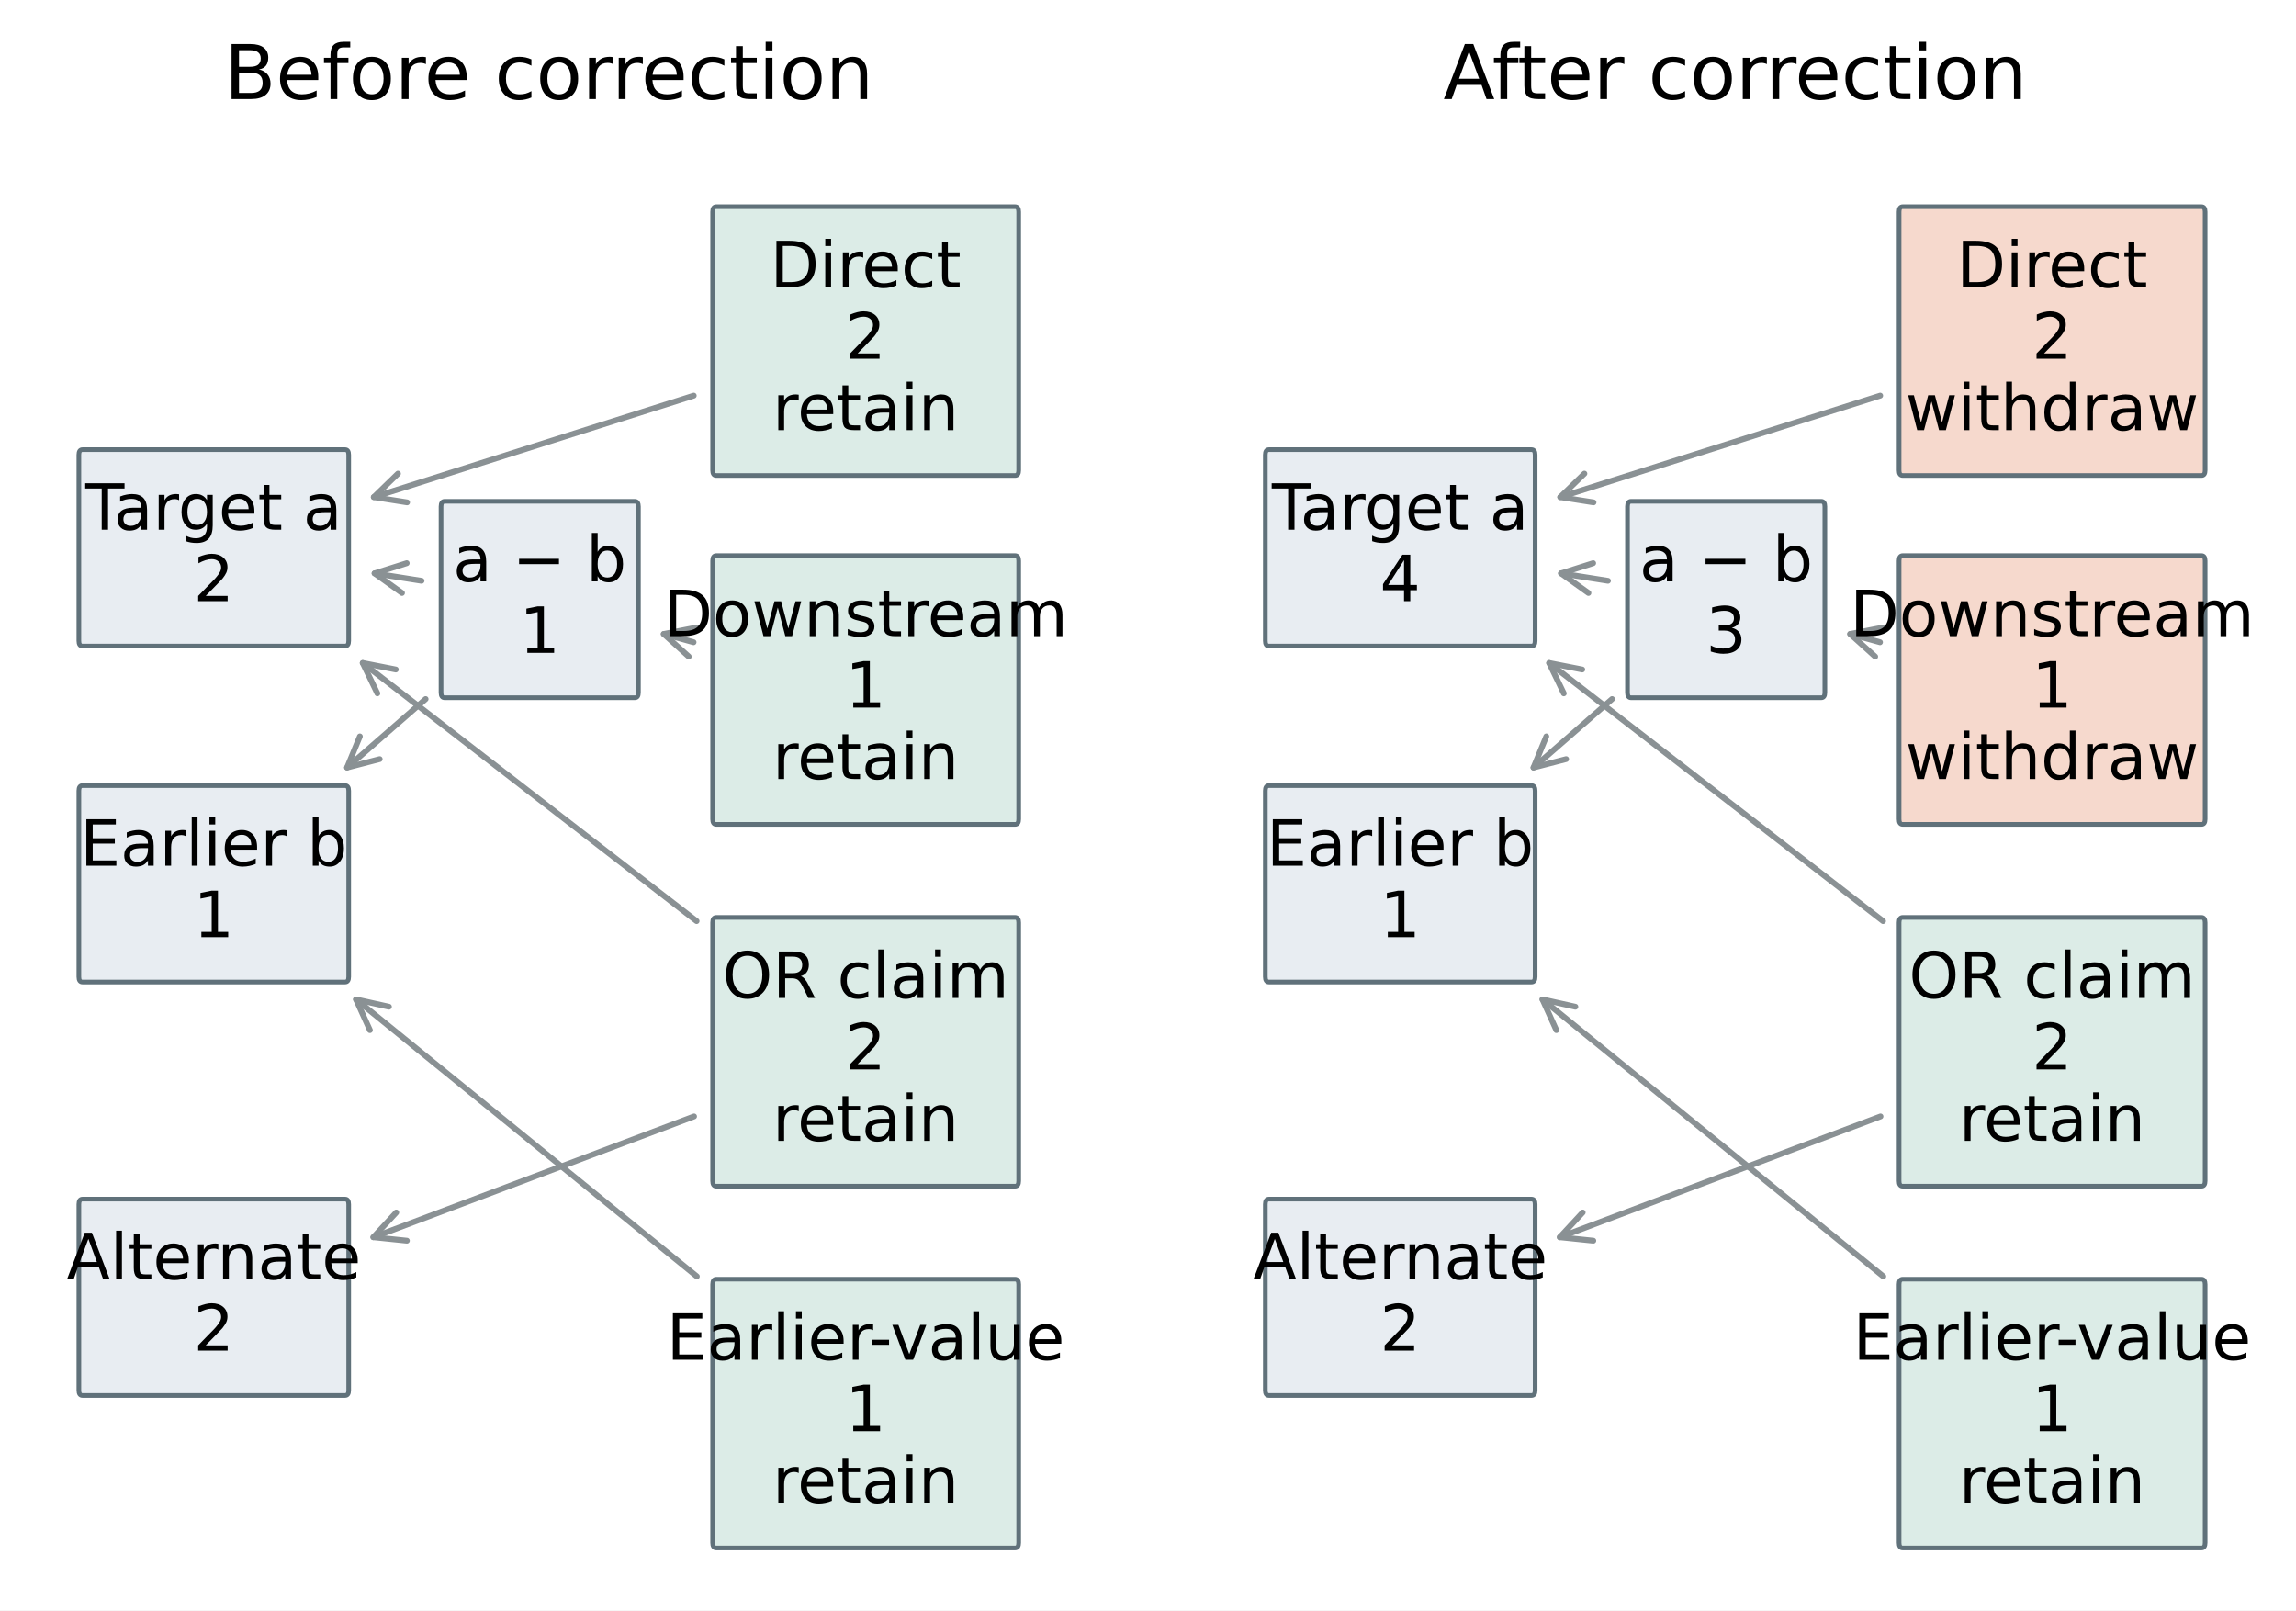
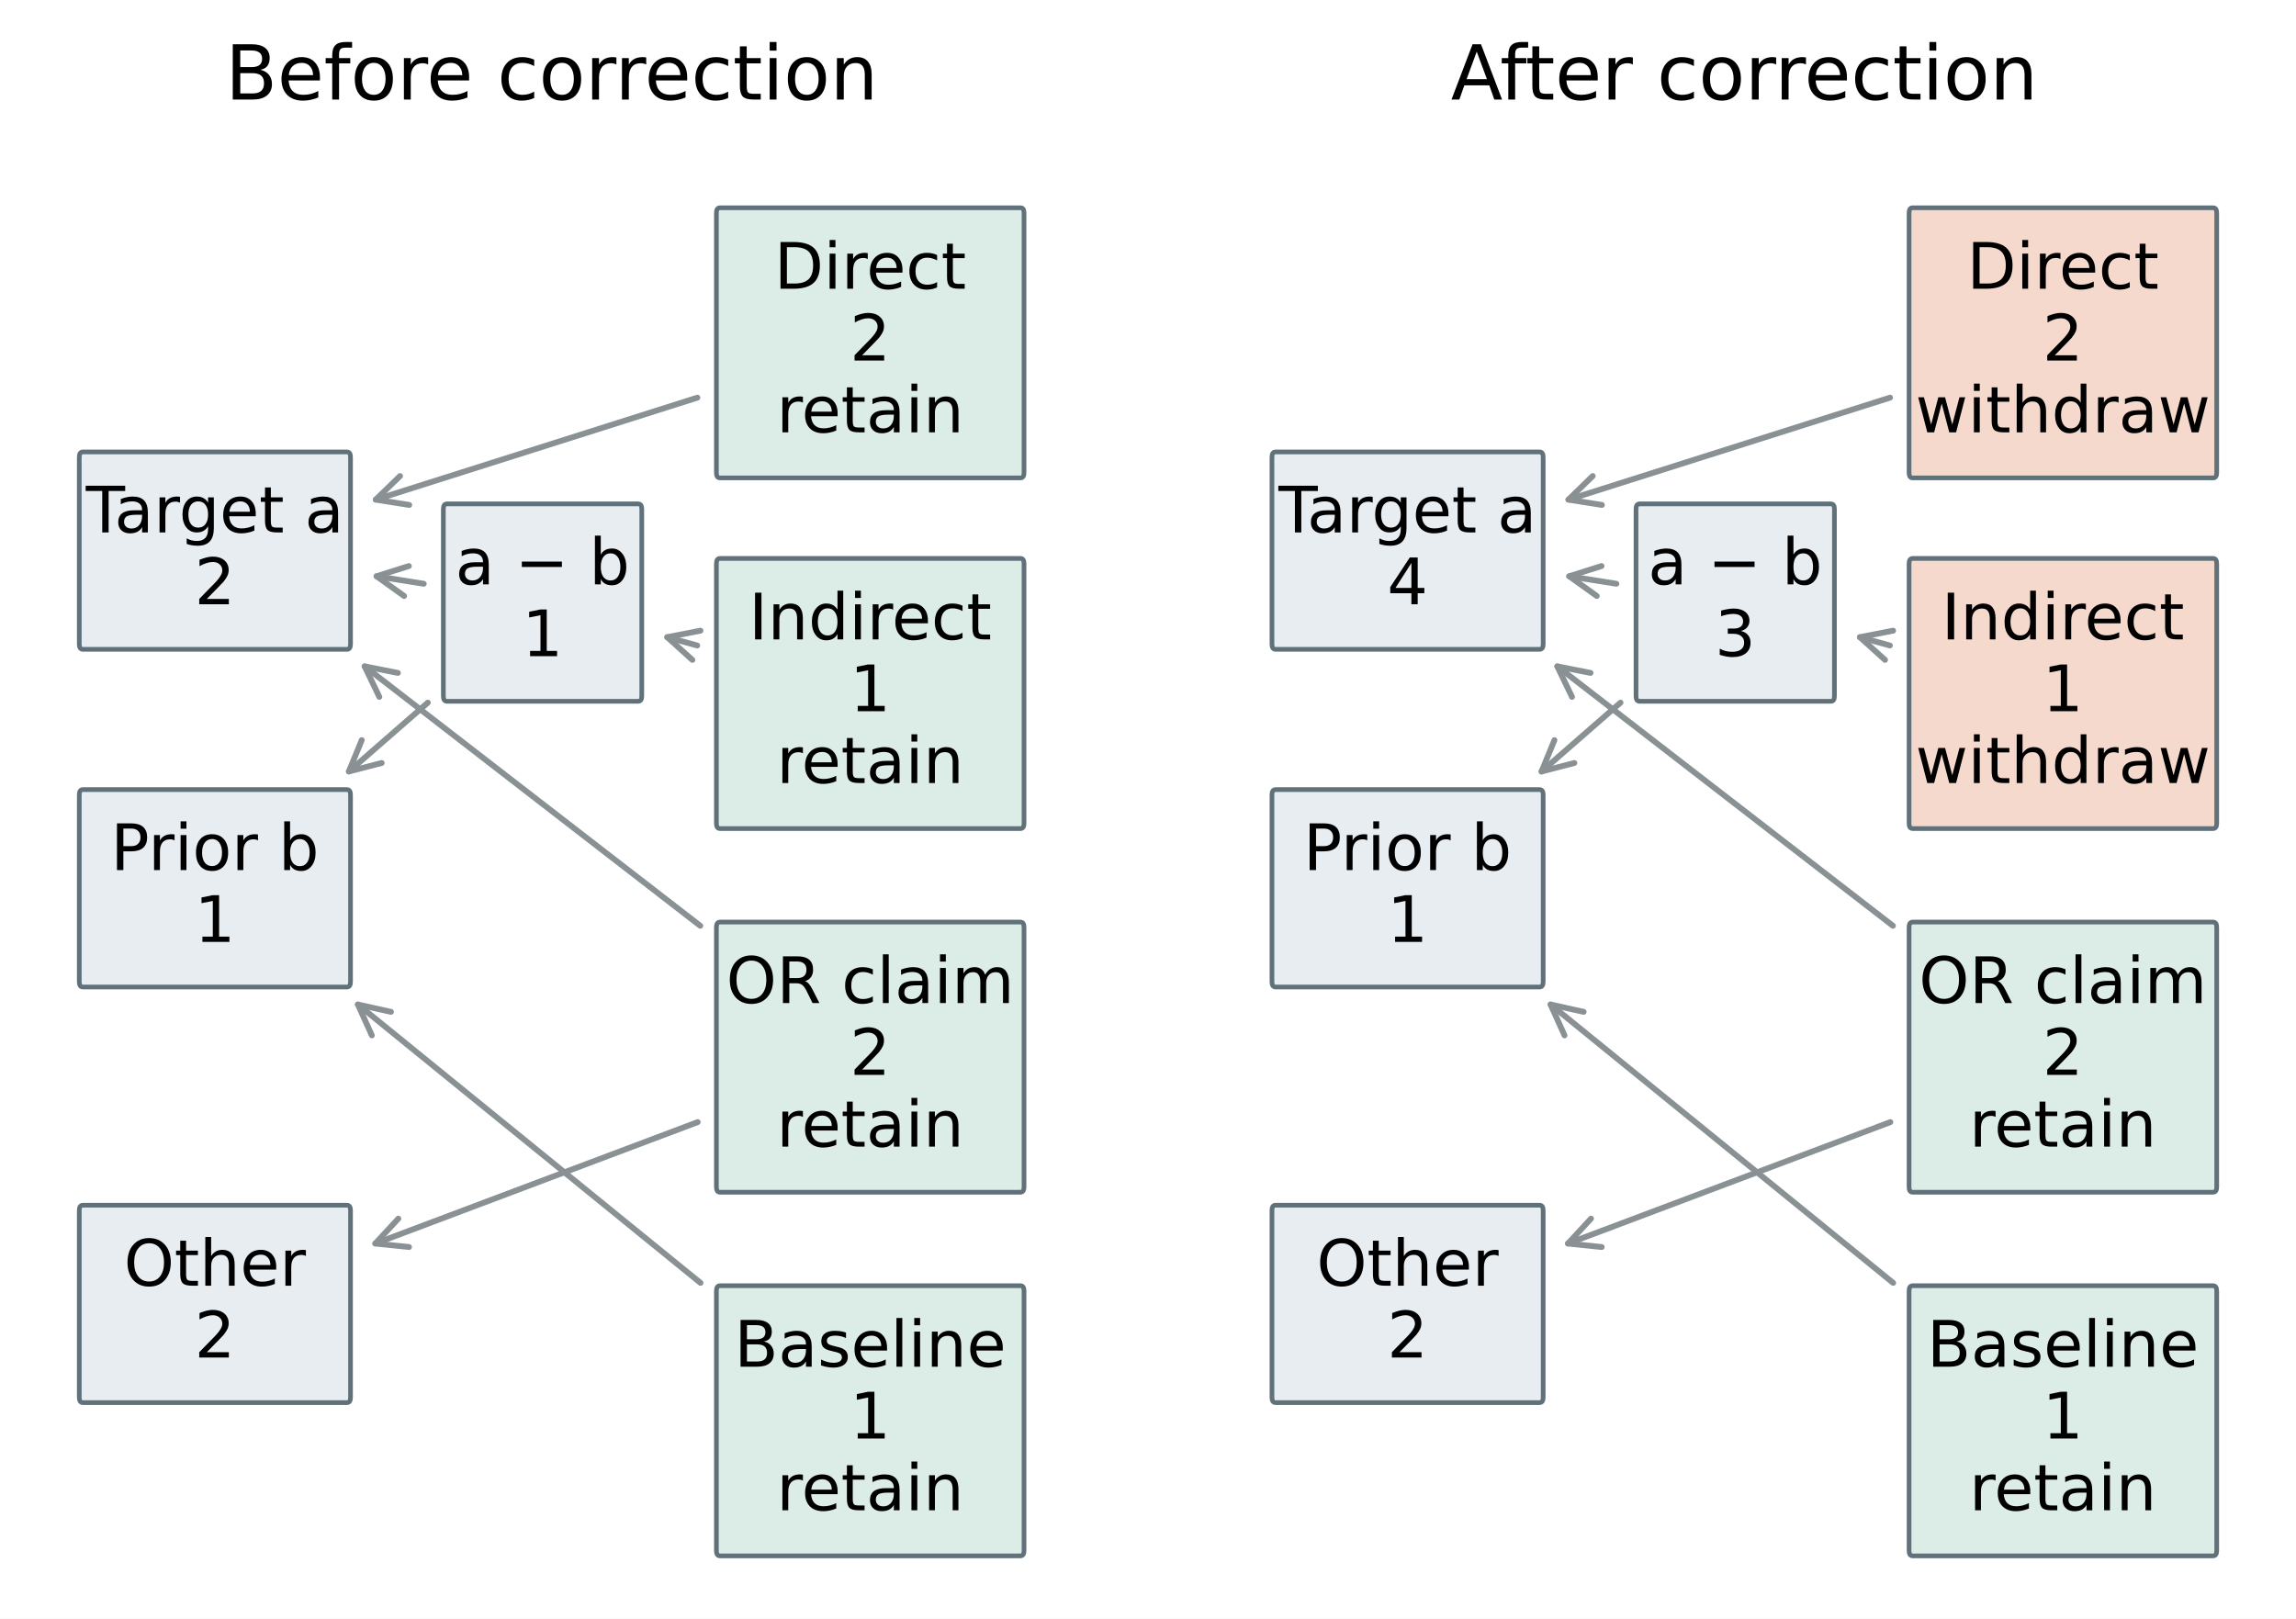
- <svg xmlns="http://www.w3.org/2000/svg" width="395.909pt" height="277.67pt" viewBox="0 0 395.909 277.67" version="1.1">
+ <svg xmlns="http://www.w3.org/2000/svg" width="393.84pt" height="277.67pt" viewBox="0 0 393.84 277.67" version="1.1">
  <defs>
    <style type="text/css">*{stroke-linejoin: round; stroke-linecap: butt}</style>
  </defs>
  <g id="figure_1">
    <g id="patch_1">
-       <path d="M 0 277.67  L 395.909 277.67  L 395.909 0  L 0 0  z " style="fill: #ffffff" />
+       <path d="M 0 277.67  L 393.84 277.67  L 393.84 0  L 0 0  z " style="fill: #ffffff" />
    </g>
    <g id="axes_1">
      <g id="patch_2">
-         <path d="M 72.685 100.141  Q 68.084 99.411 64.588 98.857  " clip-path="url(#p85a21ebcd2)" style="fill: none; stroke: #8a9194; stroke-linecap: round" />
-         <path d="M 69.317 102.239  L 64.588 98.857  L 70.131 97.103  " clip-path="url(#p85a21ebcd2)" style="fill: none; stroke: #8a9194; stroke-linecap: round" />
+         <path d="M 72.685 100.141  Q 68.084 99.411 64.588 98.857  " clip-path="url(#p0e9fbb65fc)" style="fill: none; stroke: #8a9194; stroke-linecap: round" />
+         <path d="M 69.317 102.239  L 64.588 98.857  L 70.131 97.103  " clip-path="url(#p0e9fbb65fc)" style="fill: none; stroke: #8a9194; stroke-linecap: round" />
      </g>
      <g id="patch_3">
-         <path d="M 73.391 120.533  Q 66.196 126.807 59.843 132.348  " clip-path="url(#p85a21ebcd2)" style="fill: none; stroke: #8a9194; stroke-linecap: round" />
-         <path d="M 65.471 130.889  L 59.843 132.348  L 62.053 126.97  " clip-path="url(#p85a21ebcd2)" style="fill: none; stroke: #8a9194; stroke-linecap: round" />
+         <path d="M 73.391 120.533  Q 66.196 126.807 59.843 132.348  " clip-path="url(#p0e9fbb65fc)" style="fill: none; stroke: #8a9194; stroke-linecap: round" />
+         <path d="M 65.471 130.889  L 59.843 132.348  L 62.053 126.97  " clip-path="url(#p0e9fbb65fc)" style="fill: none; stroke: #8a9194; stroke-linecap: round" />
      </g>
      <g id="patch_4">
-         <path d="M 119.627 68.214  Q 91.506 77.132 64.451 85.712  " clip-path="url(#p85a21ebcd2)" style="fill: none; stroke: #8a9194; stroke-linecap: round" />
-         <path d="M 70.194 86.619  L 64.451 85.712  L 68.622 81.662  " clip-path="url(#p85a21ebcd2)" style="fill: none; stroke: #8a9194; stroke-linecap: round" />
+         <path d="M 119.627 68.214  Q 91.506 77.132 64.451 85.712  " clip-path="url(#p0e9fbb65fc)" style="fill: none; stroke: #8a9194; stroke-linecap: round" />
+         <path d="M 70.194 86.619  L 64.451 85.712  L 68.622 81.662  " clip-path="url(#p0e9fbb65fc)" style="fill: none; stroke: #8a9194; stroke-linecap: round" />
      </g>
      <g id="patch_5">
-         <path d="M 119.597 110.734  Q 116.484 109.871 114.449 109.306  " clip-path="url(#p85a21ebcd2)" style="fill: none; stroke: #8a9194; stroke-linecap: round" />
-         <path d="M 118.764 113.201  L 114.449 109.306  L 120.154 108.191  " clip-path="url(#p85a21ebcd2)" style="fill: none; stroke: #8a9194; stroke-linecap: round" />
+         <path d="M 119.597 110.734  Q 116.484 109.871 114.449 109.306  " clip-path="url(#p0e9fbb65fc)" style="fill: none; stroke: #8a9194; stroke-linecap: round" />
+         <path d="M 118.764 113.201  L 114.449 109.306  L 120.154 108.191  " clip-path="url(#p0e9fbb65fc)" style="fill: none; stroke: #8a9194; stroke-linecap: round" />
      </g>
      <g id="patch_6">
-         <path d="M 120.118 158.816  Q 90.888 136.222 62.544 114.312  " clip-path="url(#p85a21ebcd2)" style="fill: none; stroke: #8a9194; stroke-linecap: round" />
-         <path d="M 65.068 119.549  L 62.544 114.312  L 68.248 115.435  " clip-path="url(#p85a21ebcd2)" style="fill: none; stroke: #8a9194; stroke-linecap: round" />
+         <path d="M 120.118 158.816  Q 90.888 136.222 62.544 114.312  " clip-path="url(#p0e9fbb65fc)" style="fill: none; stroke: #8a9194; stroke-linecap: round" />
+         <path d="M 65.068 119.549  L 62.544 114.312  L 68.248 115.435  " clip-path="url(#p0e9fbb65fc)" style="fill: none; stroke: #8a9194; stroke-linecap: round" />
      </g>
      <g id="patch_7">
-         <path d="M 119.68 192.495  Q 91.505 203.105 64.377 213.322  " clip-path="url(#p85a21ebcd2)" style="fill: none; stroke: #8a9194; stroke-linecap: round" />
-         <path d="M 70.159 213.922  L 64.377 213.322  L 68.327 209.056  " clip-path="url(#p85a21ebcd2)" style="fill: none; stroke: #8a9194; stroke-linecap: round" />
+         <path d="M 119.68 192.495  Q 91.505 203.105 64.377 213.322  " clip-path="url(#p0e9fbb65fc)" style="fill: none; stroke: #8a9194; stroke-linecap: round" />
+         <path d="M 70.159 213.922  L 64.377 213.322  L 68.327 209.056  " clip-path="url(#p0e9fbb65fc)" style="fill: none; stroke: #8a9194; stroke-linecap: round" />
      </g>
      <g id="patch_8">
-         <path d="M 120.161 220.078  Q 90.341 195.845 61.388 172.317  " clip-path="url(#p85a21ebcd2)" style="fill: none; stroke: #8a9194; stroke-linecap: round" />
-         <path d="M 63.784 177.615  L 61.388 172.317  L 67.063 173.579  " clip-path="url(#p85a21ebcd2)" style="fill: none; stroke: #8a9194; stroke-linecap: round" />
+         <path d="M 120.161 220.078  Q 90.341 195.845 61.388 172.317  " clip-path="url(#p0e9fbb65fc)" style="fill: none; stroke: #8a9194; stroke-linecap: round" />
+         <path d="M 63.784 177.615  L 61.388 172.317  L 67.063 173.579  " clip-path="url(#p0e9fbb65fc)" style="fill: none; stroke: #8a9194; stroke-linecap: round" />
      </g>
      <g id="patch_9">
-         <path d="M 14.226 111.393  L 59.501 111.393  Q 60.126 111.393 60.126 110.502  L 60.126 78.42  Q 60.126 77.528 59.501 77.528  L 14.226 77.528  Q 13.601 77.528 13.601 78.42  L 13.601 110.502  Q 13.601 111.393 14.226 111.393  z " clip-path="url(#p85a21ebcd2)" style="fill: #e8edf2; stroke: #60717a; stroke-width: 0.8; stroke-linejoin: miter" />
+         <path d="M 14.226 111.393  L 59.501 111.393  Q 60.126 111.393 60.126 110.502  L 60.126 78.42  Q 60.126 77.528 59.501 77.528  L 14.226 77.528  Q 13.601 77.528 13.601 78.42  L 13.601 110.502  Q 13.601 111.393 14.226 111.393  z " clip-path="url(#p0e9fbb65fc)" style="fill: #e8edf2; stroke: #60717a; stroke-width: 0.8; stroke-linejoin: miter" />
      </g>
      <g id="patch_10">
-         <path d="M 14.226 169.32  L 59.501 169.32  Q 60.126 169.32 60.126 168.429  L 60.126 136.347  Q 60.126 135.455 59.501 135.455  L 14.226 135.455  Q 13.601 135.455 13.601 136.347  L 13.601 168.429  Q 13.601 169.32 14.226 169.32  z " clip-path="url(#p85a21ebcd2)" style="fill: #e8edf2; stroke: #60717a; stroke-width: 0.8; stroke-linejoin: miter" />
+         <path d="M 14.226 169.32  L 59.501 169.32  Q 60.126 169.32 60.126 168.429  L 60.126 136.347  Q 60.126 135.455 59.501 135.455  L 14.226 135.455  Q 13.601 135.455 13.601 136.347  L 13.601 168.429  Q 13.601 169.32 14.226 169.32  z " clip-path="url(#p0e9fbb65fc)" style="fill: #e8edf2; stroke: #60717a; stroke-width: 0.8; stroke-linejoin: miter" />
      </g>
      <g id="patch_11">
-         <path d="M 14.226 240.615  L 59.501 240.615  Q 60.126 240.615 60.126 239.724  L 60.126 207.641  Q 60.126 206.75 59.501 206.75  L 14.226 206.75  Q 13.601 206.75 13.601 207.641  L 13.601 239.724  Q 13.601 240.615 14.226 240.615  z " clip-path="url(#p85a21ebcd2)" style="fill: #e8edf2; stroke: #60717a; stroke-width: 0.8; stroke-linejoin: miter" />
+         <path d="M 14.226 240.615  L 59.501 240.615  Q 60.126 240.615 60.126 239.724  L 60.126 207.641  Q 60.126 206.75 59.501 206.75  L 14.226 206.75  Q 13.601 206.75 13.601 207.641  L 13.601 239.724  Q 13.601 240.615 14.226 240.615  z " clip-path="url(#p0e9fbb65fc)" style="fill: #e8edf2; stroke: #60717a; stroke-width: 0.8; stroke-linejoin: miter" />
      </g>
      <g id="patch_12">
-         <path d="M 76.674 120.305  L 109.46 120.305  Q 110.085 120.305 110.085 119.414  L 110.085 87.331  Q 110.085 86.44 109.46 86.44  L 76.674 86.44  Q 76.05 86.44 76.05 87.331  L 76.05 119.414  Q 76.05 120.305 76.674 120.305  z " clip-path="url(#p85a21ebcd2)" style="fill: #e8edf2; stroke: #60717a; stroke-width: 0.8; stroke-linejoin: miter" />
+         <path d="M 76.674 120.305  L 109.46 120.305  Q 110.085 120.305 110.085 119.414  L 110.085 87.331  Q 110.085 86.44 109.46 86.44  L 76.674 86.44  Q 76.05 86.44 76.05 87.331  L 76.05 119.414  Q 76.05 120.305 76.674 120.305  z " clip-path="url(#p0e9fbb65fc)" style="fill: #e8edf2; stroke: #60717a; stroke-width: 0.8; stroke-linejoin: miter" />
      </g>
      <g id="patch_13">
-         <path d="M 123.511 81.984  L 175.032 81.984  Q 175.656 81.984 175.656 81.093  L 175.656 36.534  Q 175.656 35.643 175.032 35.643  L 123.511 35.643  Q 122.887 35.643 122.887 36.534  L 122.887 81.093  Q 122.887 81.984 123.511 81.984  z " clip-path="url(#p85a21ebcd2)" style="fill: #dcece7; stroke: #60717a; stroke-width: 0.8; stroke-linejoin: miter" />
+         <path d="M 123.511 81.984  L 175.032 81.984  Q 175.656 81.984 175.656 81.093  L 175.656 36.534  Q 175.656 35.643 175.032 35.643  L 123.511 35.643  Q 122.887 35.643 122.887 36.534  L 122.887 81.093  Q 122.887 81.984 123.511 81.984  z " clip-path="url(#p0e9fbb65fc)" style="fill: #dcece7; stroke: #60717a; stroke-width: 0.8; stroke-linejoin: miter" />
      </g>
      <g id="patch_14">
-         <path d="M 123.511 142.139  L 175.032 142.139  Q 175.656 142.139 175.656 141.248  L 175.656 96.689  Q 175.656 95.798 175.032 95.798  L 123.511 95.798  Q 122.887 95.798 122.887 96.689  L 122.887 141.248  Q 122.887 142.139 123.511 142.139  z " clip-path="url(#p85a21ebcd2)" style="fill: #dcece7; stroke: #60717a; stroke-width: 0.8; stroke-linejoin: miter" />
+         <path d="M 123.511 142.139  L 175.032 142.139  Q 175.656 142.139 175.656 141.248  L 175.656 96.689  Q 175.656 95.798 175.032 95.798  L 123.511 95.798  Q 122.887 95.798 122.887 96.689  L 122.887 141.248  Q 122.887 142.139 123.511 142.139  z " clip-path="url(#p0e9fbb65fc)" style="fill: #dcece7; stroke: #60717a; stroke-width: 0.8; stroke-linejoin: miter" />
      </g>
      <g id="patch_15">
-         <path d="M 123.511 204.522  L 175.032 204.522  Q 175.656 204.522 175.656 203.631  L 175.656 159.072  Q 175.656 158.181 175.032 158.181  L 123.511 158.181  Q 122.887 158.181 122.887 159.072  L 122.887 203.631  Q 122.887 204.522 123.511 204.522  z " clip-path="url(#p85a21ebcd2)" style="fill: #dcece7; stroke: #60717a; stroke-width: 0.8; stroke-linejoin: miter" />
+         <path d="M 123.511 204.522  L 175.032 204.522  Q 175.656 204.522 175.656 203.631  L 175.656 159.072  Q 175.656 158.181 175.032 158.181  L 123.511 158.181  Q 122.887 158.181 122.887 159.072  L 122.887 203.631  Q 122.887 204.522 123.511 204.522  z " clip-path="url(#p0e9fbb65fc)" style="fill: #dcece7; stroke: #60717a; stroke-width: 0.8; stroke-linejoin: miter" />
      </g>
      <g id="patch_16">
-         <path d="M 123.511 266.905  L 175.032 266.905  Q 175.656 266.905 175.656 266.014  L 175.656 221.455  Q 175.656 220.564 175.032 220.564  L 123.511 220.564  Q 122.887 220.564 122.887 221.455  L 122.887 266.014  Q 122.887 266.905 123.511 266.905  z " clip-path="url(#p85a21ebcd2)" style="fill: #dcece7; stroke: #60717a; stroke-width: 0.8; stroke-linejoin: miter" />
+         <path d="M 123.511 266.905  L 175.032 266.905  Q 175.656 266.905 175.656 266.014  L 175.656 221.455  Q 175.656 220.564 175.032 220.564  L 123.511 220.564  Q 122.887 220.564 122.887 221.455  L 122.887 266.014  Q 122.887 266.905 123.511 266.905  z " clip-path="url(#p0e9fbb65fc)" style="fill: #dcece7; stroke: #60717a; stroke-width: 0.8; stroke-linejoin: miter" />
      </g>
      <g id="text_1">
        <text style="font-size: 13px; font-family: 'DejaVu Sans'; text-anchor: middle" x="94.629" y="17.078" transform="rotate(-0 94.62857 17.07797)">Before correction</text>
      </g>
      <g id="text_2">
        <text style="font-size: 11px; font-family: 'DejaVu Sans'" transform="translate(14.72577 91.33744)">Target a</text>
        <text style="font-size: 11px; font-family: 'DejaVu Sans'" transform="translate(33.36389 103.655)">2</text>
      </g>
      <g id="text_3">
-         <text style="font-size: 11px; font-family: 'DejaVu Sans'" transform="translate(13.81569 149.2645)">Earlier b</text>
+         <text style="font-size: 11px; font-family: 'DejaVu Sans'" transform="translate(18.98826 149.2645)">Prior b</text>
        <text style="font-size: 11px; font-family: 'DejaVu Sans'" transform="translate(33.36389 161.5821)">1</text>
      </g>
      <g id="text_4">
-         <text style="font-size: 11px; font-family: 'DejaVu Sans'" transform="translate(11.47131 220.5593)">Alternate</text>
+         <text style="font-size: 11px; font-family: 'DejaVu Sans'" transform="translate(21.2467 220.5593)">Other</text>
        <text style="font-size: 11px; font-family: 'DejaVu Sans'" transform="translate(33.36389 232.8769)">2</text>
      </g>
      <g id="text_5">
        <text style="font-size: 11px; font-family: 'DejaVu Sans'" transform="translate(78.10047 100.2493)">a − b</text>
        <text style="font-size: 11px; font-family: 'DejaVu Sans'" transform="translate(89.56797 112.5669)">1</text>
      </g>
      <g id="text_6">
        <text style="font-size: 11px; font-family: 'DejaVu Sans'" transform="translate(132.8067 49.53124)">Direct</text>
        <text style="font-size: 11px; font-family: 'DejaVu Sans'" transform="translate(145.7721 61.84883)">2</text>
        <text style="font-size: 11px; font-family: 'DejaVu Sans'" transform="translate(133.2097 74.16643)">retain</text>
      </g>
      <g id="text_7">
-         <text style="font-size: 11px; font-family: 'DejaVu Sans'" transform="translate(114.4169 109.6862)">Downstream</text>
+         <text style="font-size: 11px; font-family: 'DejaVu Sans'" transform="translate(128.4419 109.6862)">Indirect</text>
        <text style="font-size: 11px; font-family: 'DejaVu Sans'" transform="translate(145.7721 122.0038)">1</text>
        <text style="font-size: 11px; font-family: 'DejaVu Sans'" transform="translate(133.2097 134.3214)">retain</text>
      </g>
      <g id="text_8">
        <text style="font-size: 11px; font-family: 'DejaVu Sans'" transform="translate(124.5644 172.0692)">OR claim</text>
        <text style="font-size: 11px; font-family: 'DejaVu Sans'" transform="translate(145.7721 184.3868)">2</text>
        <text style="font-size: 11px; font-family: 'DejaVu Sans'" transform="translate(133.2097 196.7044)">retain</text>
      </g>
      <g id="text_9">
-         <text style="font-size: 11px; font-family: 'DejaVu Sans'" transform="translate(114.9506 234.4521)">Earlier-value</text>
+         <text style="font-size: 11px; font-family: 'DejaVu Sans'" transform="translate(125.9523 234.4521)">Baseline</text>
        <text style="font-size: 11px; font-family: 'DejaVu Sans'" transform="translate(145.7721 246.7697)">1</text>
        <text style="font-size: 11px; font-family: 'DejaVu Sans'" transform="translate(133.2097 259.0873)">retain</text>
      </g>
    </g>
    <g id="axes_2">
      <g id="patch_17">
-         <path d="M 277.268 100.141  Q 272.667 99.411 269.171 98.857  " clip-path="url(#p06189936b1)" style="fill: none; stroke: #8a9194; stroke-linecap: round" />
-         <path d="M 273.899 102.239  L 269.171 98.857  L 274.714 97.103  " clip-path="url(#p06189936b1)" style="fill: none; stroke: #8a9194; stroke-linecap: round" />
+         <path d="M 277.268 100.141  Q 272.667 99.411 269.171 98.857  " clip-path="url(#p4377d7954f)" style="fill: none; stroke: #8a9194; stroke-linecap: round" />
+         <path d="M 273.899 102.239  L 269.171 98.857  L 274.714 97.103  " clip-path="url(#p4377d7954f)" style="fill: none; stroke: #8a9194; stroke-linecap: round" />
      </g>
      <g id="patch_18">
-         <path d="M 277.974 120.533  Q 270.778 126.807 264.426 132.348  " clip-path="url(#p06189936b1)" style="fill: none; stroke: #8a9194; stroke-linecap: round" />
-         <path d="M 270.054 130.889  L 264.426 132.348  L 266.636 126.97  " clip-path="url(#p06189936b1)" style="fill: none; stroke: #8a9194; stroke-linecap: round" />
+         <path d="M 277.974 120.533  Q 270.778 126.807 264.426 132.348  " clip-path="url(#p4377d7954f)" style="fill: none; stroke: #8a9194; stroke-linecap: round" />
+         <path d="M 270.054 130.889  L 264.426 132.348  L 266.636 126.97  " clip-path="url(#p4377d7954f)" style="fill: none; stroke: #8a9194; stroke-linecap: round" />
      </g>
      <g id="patch_19">
-         <path d="M 324.21 68.214  Q 296.089 77.132 269.034 85.712  " clip-path="url(#p06189936b1)" style="fill: none; stroke: #8a9194; stroke-linecap: round" />
-         <path d="M 274.777 86.619  L 269.034 85.712  L 273.205 81.662  " clip-path="url(#p06189936b1)" style="fill: none; stroke: #8a9194; stroke-linecap: round" />
+         <path d="M 324.21 68.214  Q 296.089 77.132 269.034 85.712  " clip-path="url(#p4377d7954f)" style="fill: none; stroke: #8a9194; stroke-linecap: round" />
+         <path d="M 274.777 86.619  L 269.034 85.712  L 273.205 81.662  " clip-path="url(#p4377d7954f)" style="fill: none; stroke: #8a9194; stroke-linecap: round" />
      </g>
      <g id="patch_20">
-         <path d="M 324.18 110.734  Q 321.067 109.871 319.031 109.306  " clip-path="url(#p06189936b1)" style="fill: none; stroke: #8a9194; stroke-linecap: round" />
-         <path d="M 323.347 113.201  L 319.031 109.306  L 324.737 108.191  " clip-path="url(#p06189936b1)" style="fill: none; stroke: #8a9194; stroke-linecap: round" />
+         <path d="M 324.18 110.734  Q 321.067 109.871 319.031 109.306  " clip-path="url(#p4377d7954f)" style="fill: none; stroke: #8a9194; stroke-linecap: round" />
+         <path d="M 323.347 113.201  L 319.031 109.306  L 324.737 108.191  " clip-path="url(#p4377d7954f)" style="fill: none; stroke: #8a9194; stroke-linecap: round" />
      </g>
      <g id="patch_21">
-         <path d="M 324.701 158.816  Q 295.471 136.222 267.126 114.312  " clip-path="url(#p06189936b1)" style="fill: none; stroke: #8a9194; stroke-linecap: round" />
-         <path d="M 269.65 119.549  L 267.126 114.312  L 272.831 115.435  " clip-path="url(#p06189936b1)" style="fill: none; stroke: #8a9194; stroke-linecap: round" />
+         <path d="M 324.701 158.816  Q 295.471 136.222 267.126 114.312  " clip-path="url(#p4377d7954f)" style="fill: none; stroke: #8a9194; stroke-linecap: round" />
+         <path d="M 269.65 119.549  L 267.126 114.312  L 272.831 115.435  " clip-path="url(#p4377d7954f)" style="fill: none; stroke: #8a9194; stroke-linecap: round" />
      </g>
      <g id="patch_22">
-         <path d="M 324.263 192.495  Q 296.088 203.105 268.96 213.322  " clip-path="url(#p06189936b1)" style="fill: none; stroke: #8a9194; stroke-linecap: round" />
-         <path d="M 274.742 213.922  L 268.96 213.322  L 272.91 209.056  " clip-path="url(#p06189936b1)" style="fill: none; stroke: #8a9194; stroke-linecap: round" />
+         <path d="M 324.263 192.495  Q 296.088 203.105 268.96 213.322  " clip-path="url(#p4377d7954f)" style="fill: none; stroke: #8a9194; stroke-linecap: round" />
+         <path d="M 274.742 213.922  L 268.96 213.322  L 272.91 209.056  " clip-path="url(#p4377d7954f)" style="fill: none; stroke: #8a9194; stroke-linecap: round" />
      </g>
      <g id="patch_23">
-         <path d="M 324.744 220.078  Q 294.923 195.845 265.971 172.317  " clip-path="url(#p06189936b1)" style="fill: none; stroke: #8a9194; stroke-linecap: round" />
-         <path d="M 268.367 177.615  L 265.971 172.317  L 271.646 173.579  " clip-path="url(#p06189936b1)" style="fill: none; stroke: #8a9194; stroke-linecap: round" />
+         <path d="M 324.744 220.078  Q 294.923 195.845 265.971 172.317  " clip-path="url(#p4377d7954f)" style="fill: none; stroke: #8a9194; stroke-linecap: round" />
+         <path d="M 268.367 177.615  L 265.971 172.317  L 271.646 173.579  " clip-path="url(#p4377d7954f)" style="fill: none; stroke: #8a9194; stroke-linecap: round" />
      </g>
      <g id="patch_24">
-         <path d="M 218.808 111.393  L 264.084 111.393  Q 264.708 111.393 264.708 110.502  L 264.708 78.42  Q 264.708 77.528 264.084 77.528  L 218.808 77.528  Q 218.184 77.528 218.184 78.42  L 218.184 110.502  Q 218.184 111.393 218.808 111.393  z " clip-path="url(#p06189936b1)" style="fill: #e8edf2; stroke: #60717a; stroke-width: 0.8; stroke-linejoin: miter" />
+         <path d="M 218.808 111.393  L 264.084 111.393  Q 264.708 111.393 264.708 110.502  L 264.708 78.42  Q 264.708 77.528 264.084 77.528  L 218.808 77.528  Q 218.184 77.528 218.184 78.42  L 218.184 110.502  Q 218.184 111.393 218.808 111.393  z " clip-path="url(#p4377d7954f)" style="fill: #e8edf2; stroke: #60717a; stroke-width: 0.8; stroke-linejoin: miter" />
      </g>
      <g id="patch_25">
-         <path d="M 218.808 169.32  L 264.084 169.32  Q 264.708 169.32 264.708 168.429  L 264.708 136.347  Q 264.708 135.455 264.084 135.455  L 218.808 135.455  Q 218.184 135.455 218.184 136.347  L 218.184 168.429  Q 218.184 169.32 218.808 169.32  z " clip-path="url(#p06189936b1)" style="fill: #e8edf2; stroke: #60717a; stroke-width: 0.8; stroke-linejoin: miter" />
+         <path d="M 218.808 169.32  L 264.084 169.32  Q 264.708 169.32 264.708 168.429  L 264.708 136.347  Q 264.708 135.455 264.084 135.455  L 218.808 135.455  Q 218.184 135.455 218.184 136.347  L 218.184 168.429  Q 218.184 169.32 218.808 169.32  z " clip-path="url(#p4377d7954f)" style="fill: #e8edf2; stroke: #60717a; stroke-width: 0.8; stroke-linejoin: miter" />
      </g>
      <g id="patch_26">
-         <path d="M 218.808 240.615  L 264.084 240.615  Q 264.708 240.615 264.708 239.724  L 264.708 207.641  Q 264.708 206.75 264.084 206.75  L 218.808 206.75  Q 218.184 206.75 218.184 207.641  L 218.184 239.724  Q 218.184 240.615 218.808 240.615  z " clip-path="url(#p06189936b1)" style="fill: #e8edf2; stroke: #60717a; stroke-width: 0.8; stroke-linejoin: miter" />
+         <path d="M 218.808 240.615  L 264.084 240.615  Q 264.708 240.615 264.708 239.724  L 264.708 207.641  Q 264.708 206.75 264.084 206.75  L 218.808 206.75  Q 218.184 206.75 218.184 207.641  L 218.184 239.724  Q 218.184 240.615 218.808 240.615  z " clip-path="url(#p4377d7954f)" style="fill: #e8edf2; stroke: #60717a; stroke-width: 0.8; stroke-linejoin: miter" />
      </g>
      <g id="patch_27">
-         <path d="M 281.257 120.305  L 314.043 120.305  Q 314.668 120.305 314.668 119.414  L 314.668 87.331  Q 314.668 86.44 314.043 86.44  L 281.257 86.44  Q 280.633 86.44 280.633 87.331  L 280.633 119.414  Q 280.633 120.305 281.257 120.305  z " clip-path="url(#p06189936b1)" style="fill: #e8edf2; stroke: #60717a; stroke-width: 0.8; stroke-linejoin: miter" />
+         <path d="M 281.257 120.305  L 314.043 120.305  Q 314.668 120.305 314.668 119.414  L 314.668 87.331  Q 314.668 86.44 314.043 86.44  L 281.257 86.44  Q 280.633 86.44 280.633 87.331  L 280.633 119.414  Q 280.633 120.305 281.257 120.305  z " clip-path="url(#p4377d7954f)" style="fill: #e8edf2; stroke: #60717a; stroke-width: 0.8; stroke-linejoin: miter" />
      </g>
      <g id="patch_28">
-         <path d="M 328.094 81.984  L 379.614 81.984  Q 380.239 81.984 380.239 81.093  L 380.239 36.534  Q 380.239 35.643 379.614 35.643  L 328.094 35.643  Q 327.47 35.643 327.47 36.534  L 327.47 81.093  Q 327.47 81.984 328.094 81.984  z " clip-path="url(#p06189936b1)" style="fill: #f6d9cd; stroke: #60717a; stroke-width: 0.8; stroke-linejoin: miter" />
+         <path d="M 328.094 81.984  L 379.614 81.984  Q 380.239 81.984 380.239 81.093  L 380.239 36.534  Q 380.239 35.643 379.614 35.643  L 328.094 35.643  Q 327.47 35.643 327.47 36.534  L 327.47 81.093  Q 327.47 81.984 328.094 81.984  z " clip-path="url(#p4377d7954f)" style="fill: #f6d9cd; stroke: #60717a; stroke-width: 0.8; stroke-linejoin: miter" />
      </g>
      <g id="patch_29">
-         <path d="M 328.094 142.139  L 379.614 142.139  Q 380.239 142.139 380.239 141.248  L 380.239 96.689  Q 380.239 95.798 379.614 95.798  L 328.094 95.798  Q 327.47 95.798 327.47 96.689  L 327.47 141.248  Q 327.47 142.139 328.094 142.139  z " clip-path="url(#p06189936b1)" style="fill: #f6d9cd; stroke: #60717a; stroke-width: 0.8; stroke-linejoin: miter" />
+         <path d="M 328.094 142.139  L 379.614 142.139  Q 380.239 142.139 380.239 141.248  L 380.239 96.689  Q 380.239 95.798 379.614 95.798  L 328.094 95.798  Q 327.47 95.798 327.47 96.689  L 327.47 141.248  Q 327.47 142.139 328.094 142.139  z " clip-path="url(#p4377d7954f)" style="fill: #f6d9cd; stroke: #60717a; stroke-width: 0.8; stroke-linejoin: miter" />
      </g>
      <g id="patch_30">
-         <path d="M 328.094 204.522  L 379.614 204.522  Q 380.239 204.522 380.239 203.631  L 380.239 159.072  Q 380.239 158.181 379.614 158.181  L 328.094 158.181  Q 327.47 158.181 327.47 159.072  L 327.47 203.631  Q 327.47 204.522 328.094 204.522  z " clip-path="url(#p06189936b1)" style="fill: #dcece7; stroke: #60717a; stroke-width: 0.8; stroke-linejoin: miter" />
+         <path d="M 328.094 204.522  L 379.614 204.522  Q 380.239 204.522 380.239 203.631  L 380.239 159.072  Q 380.239 158.181 379.614 158.181  L 328.094 158.181  Q 327.47 158.181 327.47 159.072  L 327.47 203.631  Q 327.47 204.522 328.094 204.522  z " clip-path="url(#p4377d7954f)" style="fill: #dcece7; stroke: #60717a; stroke-width: 0.8; stroke-linejoin: miter" />
      </g>
      <g id="patch_31">
-         <path d="M 328.094 266.905  L 379.614 266.905  Q 380.239 266.905 380.239 266.014  L 380.239 221.455  Q 380.239 220.564 379.614 220.564  L 328.094 220.564  Q 327.47 220.564 327.47 221.455  L 327.47 266.014  Q 327.47 266.905 328.094 266.905  z " clip-path="url(#p06189936b1)" style="fill: #dcece7; stroke: #60717a; stroke-width: 0.8; stroke-linejoin: miter" />
+         <path d="M 328.094 266.905  L 379.614 266.905  Q 380.239 266.905 380.239 266.014  L 380.239 221.455  Q 380.239 220.564 379.614 220.564  L 328.094 220.564  Q 327.47 220.564 327.47 221.455  L 327.47 266.014  Q 327.47 266.905 328.094 266.905  z " clip-path="url(#p4377d7954f)" style="fill: #dcece7; stroke: #60717a; stroke-width: 0.8; stroke-linejoin: miter" />
      </g>
      <g id="text_10">
        <text style="font-size: 13px; font-family: 'DejaVu Sans'; text-anchor: middle" x="299.211" y="17.078" transform="rotate(-0 299.2114 17.07797)">After correction</text>
      </g>
      <g id="text_11">
        <text style="font-size: 11px; font-family: 'DejaVu Sans'" transform="translate(219.3086 91.33744)">Target a</text>
        <text style="font-size: 11px; font-family: 'DejaVu Sans'" transform="translate(237.9467 103.655)">4</text>
      </g>
      <g id="text_12">
-         <text style="font-size: 11px; font-family: 'DejaVu Sans'" transform="translate(218.3985 149.2645)">Earlier b</text>
+         <text style="font-size: 11px; font-family: 'DejaVu Sans'" transform="translate(223.5711 149.2645)">Prior b</text>
        <text style="font-size: 11px; font-family: 'DejaVu Sans'" transform="translate(237.9467 161.5821)">1</text>
      </g>
      <g id="text_13">
-         <text style="font-size: 11px; font-family: 'DejaVu Sans'" transform="translate(216.0542 220.5593)">Alternate</text>
+         <text style="font-size: 11px; font-family: 'DejaVu Sans'" transform="translate(225.8296 220.5593)">Other</text>
        <text style="font-size: 11px; font-family: 'DejaVu Sans'" transform="translate(237.9467 232.8769)">2</text>
      </g>
      <g id="text_14">
        <text style="font-size: 11px; font-family: 'DejaVu Sans'" transform="translate(282.6833 100.2493)">a − b</text>
        <text style="font-size: 11px; font-family: 'DejaVu Sans'" transform="translate(294.1508 112.5669)">3</text>
      </g>
      <g id="text_15">
        <text style="font-size: 11px; font-family: 'DejaVu Sans'" transform="translate(337.3895 49.53124)">Direct</text>
        <text style="font-size: 11px; font-family: 'DejaVu Sans'" transform="translate(350.3549 61.84883)">2</text>
        <text style="font-size: 11px; font-family: 'DejaVu Sans'" transform="translate(328.5655 74.16643)">withdraw</text>
      </g>
      <g id="text_16">
-         <text style="font-size: 11px; font-family: 'DejaVu Sans'" transform="translate(318.9998 109.6862)">Downstream</text>
+         <text style="font-size: 11px; font-family: 'DejaVu Sans'" transform="translate(333.0248 109.6862)">Indirect</text>
        <text style="font-size: 11px; font-family: 'DejaVu Sans'" transform="translate(350.3549 122.0038)">1</text>
        <text style="font-size: 11px; font-family: 'DejaVu Sans'" transform="translate(328.5655 134.3214)">withdraw</text>
      </g>
      <g id="text_17">
        <text style="font-size: 11px; font-family: 'DejaVu Sans'" transform="translate(329.1473 172.0692)">OR claim</text>
        <text style="font-size: 11px; font-family: 'DejaVu Sans'" transform="translate(350.3549 184.3868)">2</text>
        <text style="font-size: 11px; font-family: 'DejaVu Sans'" transform="translate(337.7926 196.7044)">retain</text>
      </g>
      <g id="text_18">
-         <text style="font-size: 11px; font-family: 'DejaVu Sans'" transform="translate(319.5334 234.4521)">Earlier-value</text>
+         <text style="font-size: 11px; font-family: 'DejaVu Sans'" transform="translate(330.5351 234.4521)">Baseline</text>
        <text style="font-size: 11px; font-family: 'DejaVu Sans'" transform="translate(350.3549 246.7697)">1</text>
        <text style="font-size: 11px; font-family: 'DejaVu Sans'" transform="translate(337.7926 259.0873)">retain</text>
      </g>
    </g>
  </g>
  <defs>
-     <clipPath id="p85a21ebcd2">
+     <clipPath id="p0e9fbb65fc">
      <rect x="7.2" y="32.078" width="174.857" height="238.392" />
    </clipPath>
-     <clipPath id="p06189936b1">
+     <clipPath id="p4377d7954f">
      <rect x="211.783" y="32.078" width="174.857" height="238.392" />
    </clipPath>
  </defs>
</svg>
